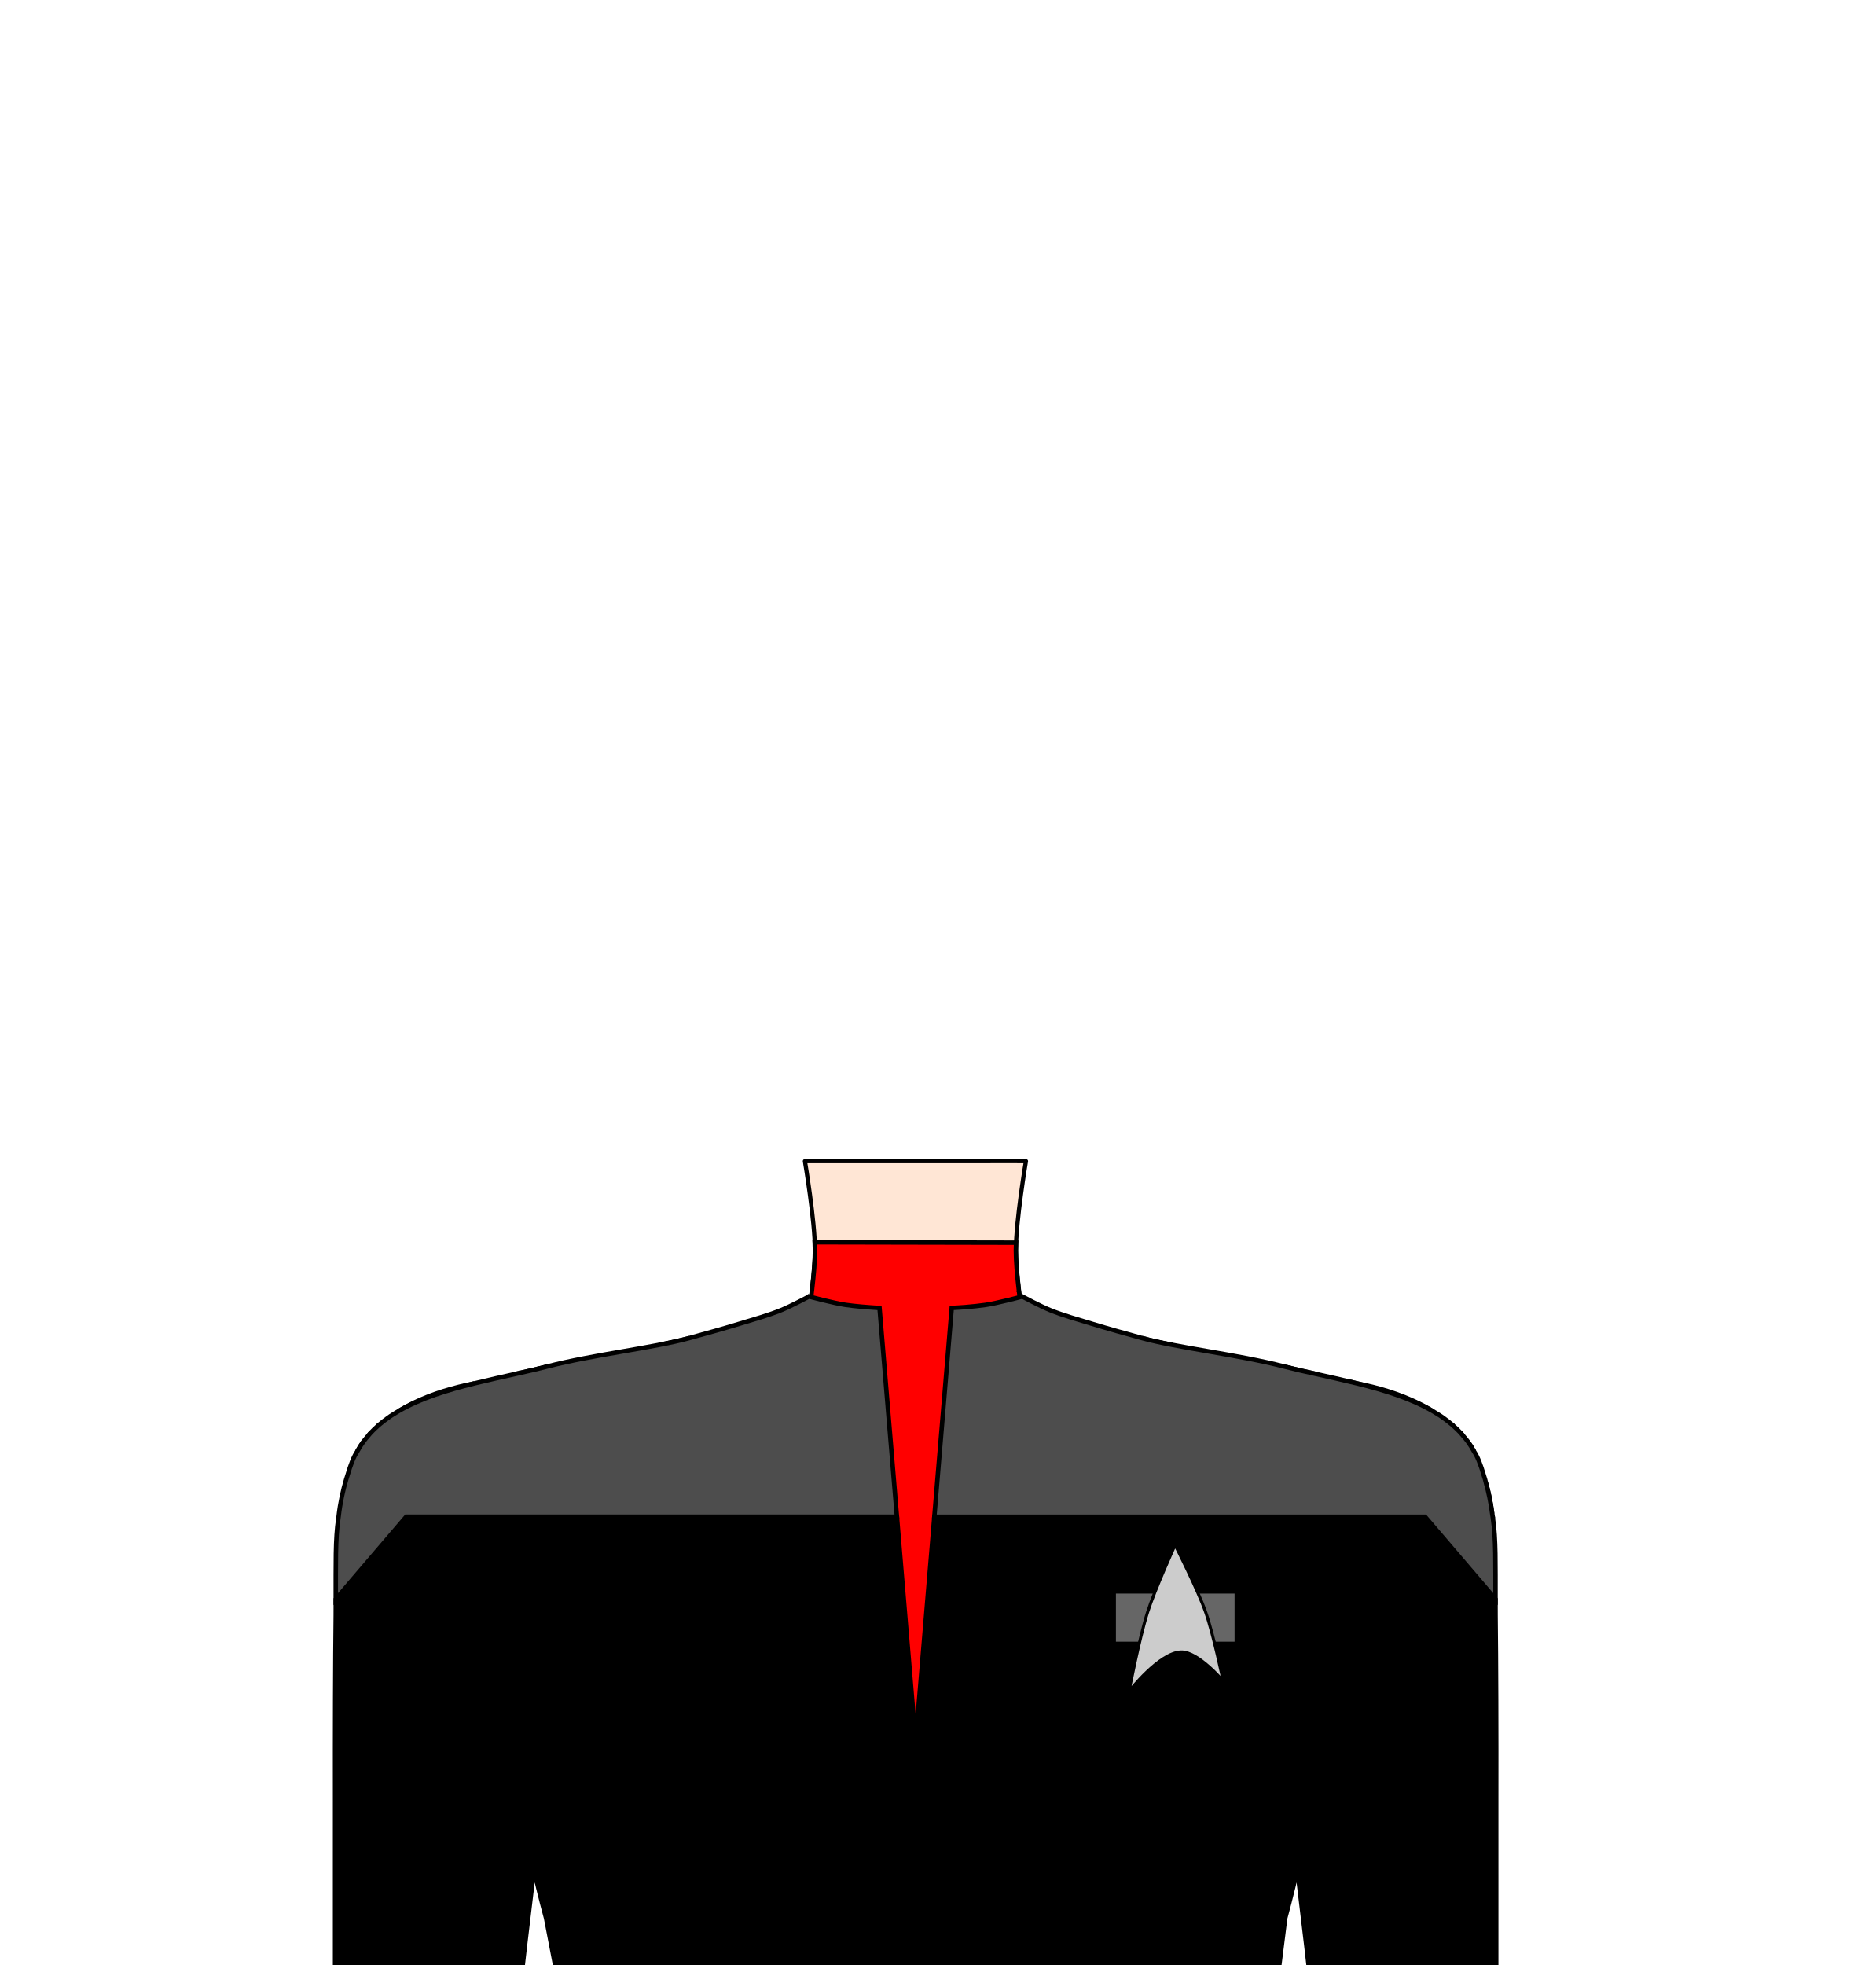
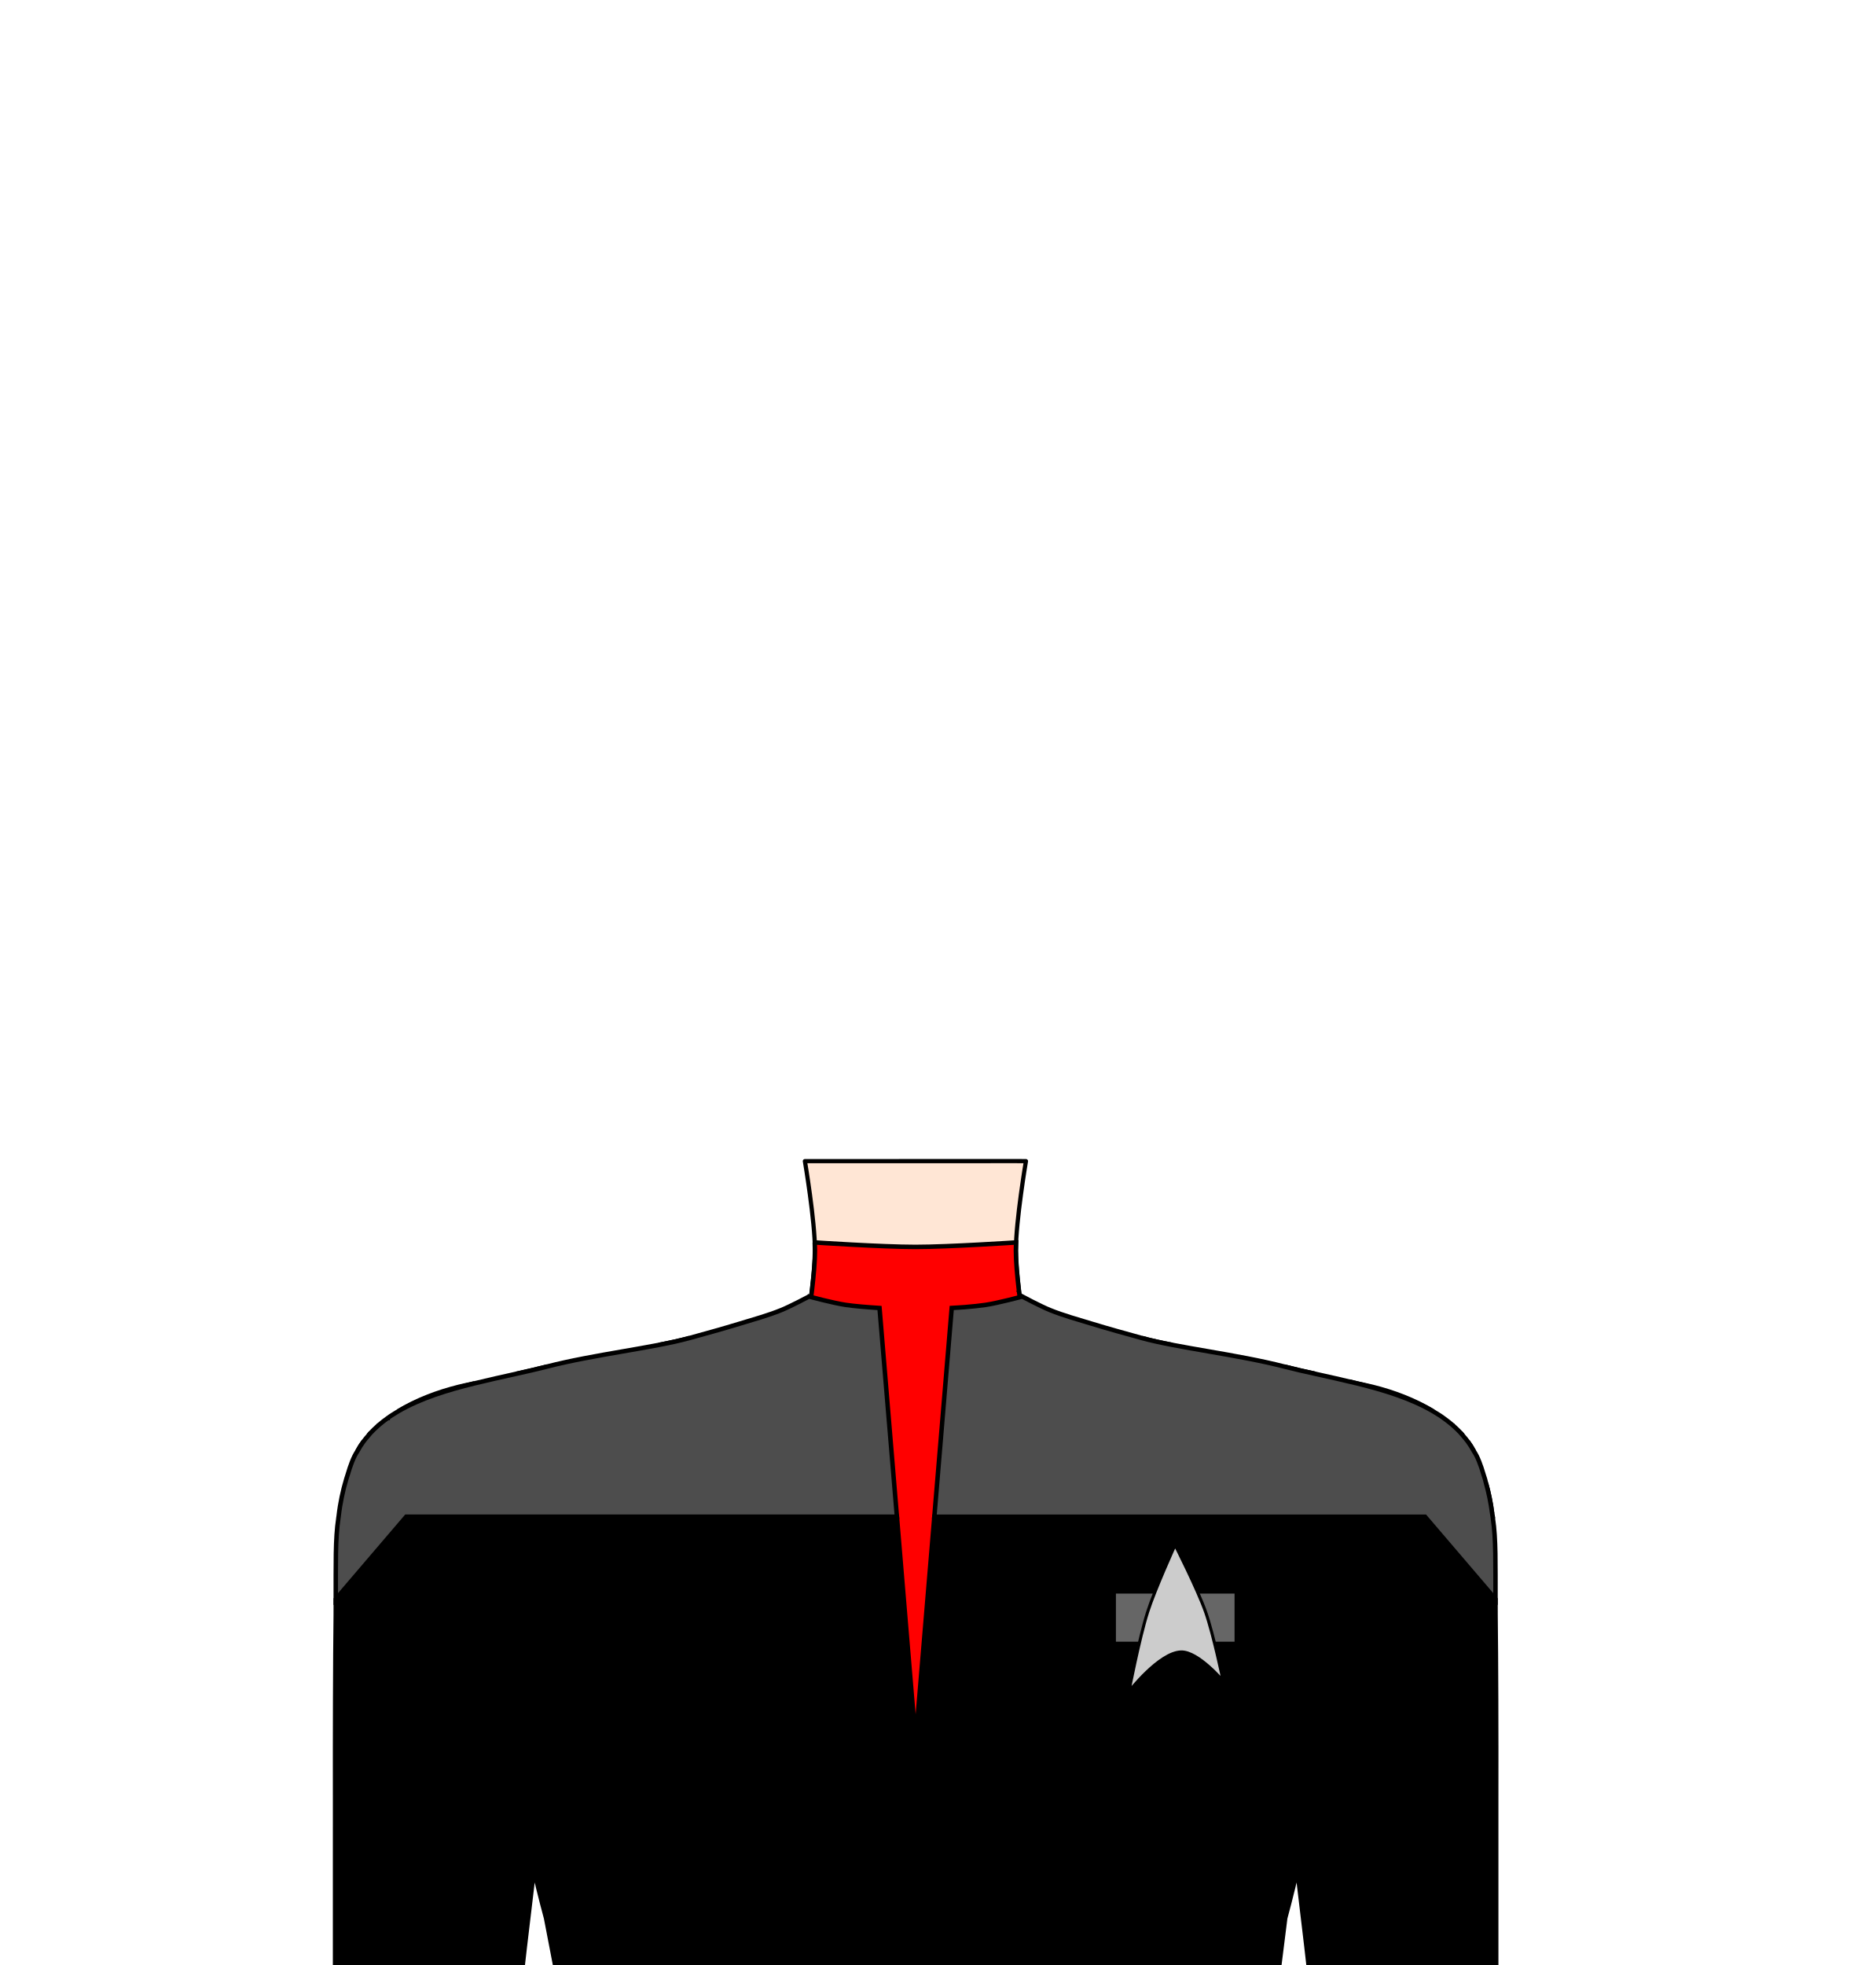
<svg xmlns="http://www.w3.org/2000/svg" width="840" height="880" viewBox="0 0 222.25 232.833" version="1.1" id="mySVG" xml:space="preserve">
  <defs id="defs2" />
  <g id="layer1">
    <path id="neck" style="fill:#ffe6d5;stroke:#000000;stroke-width:0.5;stroke-linecap:round;stroke-linejoin:round" d="m 95.382,158.75 c 0,0 1.191,-7.033 1.191,-10.583 0,-3.55 -1.191,-10.583 -1.191,-10.583 h 1.191 l 23.812,-0.007 1.191,0.007 c 0,0 -1.191,7.033 -1.191,10.583 0,3.55 1.191,10.583 1.191,10.583" />
-     <path id="uniform_left" style="fill:#ff0000;stroke:#000000;stroke-width:0.529;stroke-linecap:butt;stroke-linejoin:miter;stroke-dasharray:none;stroke-opacity:1" d="m 96.547,147.194 c 0.015,0.342 0.026,0.673 0.026,0.973 0,2.539 -0.605,6.825 -0.952,9.08 l -3.801,-0.007 -0.317,54.535 34.266,0.76 -1.204,-55.231 -3.22,-0.006 c -0.346,-2.241 -0.959,-6.573 -0.959,-9.13 0,-0.286 0.01,-0.601 0.024,-0.927 z" />
+     <path id="uniform_left" style="fill:#ff0000;stroke:#000000;stroke-width:0.529;stroke-linecap:butt;stroke-linejoin:miter;stroke-dasharray:none;stroke-opacity:1" d="m 96.547,147.217 c 0.015,0.342 0.026,0.65 0.026,0.949 0,2.539 -0.605,6.825 -0.952,9.08 l -3.801,-0.007 -0.317,54.535 34.266,0.76 -1.204,-55.231 -3.22,-0.006 c -0.346,-2.241 -0.959,-6.573 -0.959,-9.13 0,-0.286 0.01,-0.624 0.024,-0.95 0,0 -7.95,0.529 -11.932,0.529 -3.981,0 -11.932,-0.529 -11.932,-0.529 z" />
    <path id="path13" style="fill:#000000;stroke:#000000;stroke-width:0.529;stroke-linecap:round;stroke-linejoin:miter;stroke-dasharray:none;stroke-opacity:1" d="m 81.706,158.541 c -1.052,0.291 -2.287,0.558 -3.635,0.818 1.348,-0.26 2.583,-0.527 3.635,-0.818 z m 53.596,0 c 1.052,0.291 2.287,0.558 3.635,0.818 -1.348,-0.26 -2.583,-0.527 -3.635,-0.818 z m -70.478,3.383 c -1.158,0.3 -2.41,0.58 -3.683,0.863 1.276,-0.281 2.523,-0.562 3.683,-0.863 z m 87.361,0 c 1.169,0.303 2.427,0.586 3.713,0.869 -1.284,-0.285 -2.546,-0.567 -3.713,-0.869 z m -95.95,1.989 c -0.614,0.134 -1.227,0.254 -1.841,0.407 -2.539,0.629 -5.027,1.571 -7.176,2.886 2.617,-1.52 5.793,-2.501 9.017,-3.293 z m 104.548,0.002 c 3.218,0.791 6.389,1.771 9.003,3.288 -2.147,-1.313 -4.631,-2.253 -7.165,-2.881 -0.613,-0.152 -1.224,-0.272 -1.837,-0.406 z m -115.9,4.941 c -0.025,0.021 -0.047,0.045 -0.072,0.067 0.025,-0.022 0.047,-0.045 0.072,-0.067 z m 127.248,0.004 c 0.026,0.022 0.05,0.047 0.075,0.069 -0.026,-0.023 -0.05,-0.047 -0.075,-0.069 z M 43.929,169.77 c -0.096,0.103 -0.179,0.216 -0.271,0.322 0.091,-0.106 0.175,-0.219 0.271,-0.322 z m 129.15,0.001 c 0.097,0.105 0.183,0.22 0.276,0.328 -0.094,-0.108 -0.179,-0.224 -0.276,-0.328 z m -130.003,1.029 c -0.271,0.373 -0.521,0.764 -0.742,1.179 0.221,-0.414 0.472,-0.805 0.742,-1.179 z m 130.858,0.003 c 0.269,0.373 0.52,0.763 0.741,1.176 -0.221,-0.414 -0.47,-0.804 -0.741,-1.176 z m 2.163,4.935 c 0.301,1.071 0.562,2.284 0.734,3.636 -0.172,-1.353 -0.433,-2.565 -0.734,-3.636 z m 0.787,3.967 c 0.001,0.007 0.002,0.015 0.004,0.022 0.006,0.05 0.017,0.091 0.022,0.141 9.4e-4,0.012 0.003,0.035 0.004,0.049 -0.001,-0.014 -0.002,-0.036 -0.003,-0.048 -0.005,-0.05 -0.016,-0.091 -0.022,-0.141 -0.002,-0.007 -0.003,-0.015 -0.004,-0.023 z m -128.741,0.013 -8.351,9.77 c -0.002,0.69 0.004,1.162 -0.005,1.929 -0.066,5.309 -0.092,14.05 -0.078,21.999 5.48e-4,3.031 -0.001,6.211 -0.001,8.835 v 10.583 h 0.012 22.213 0.012 l 0.25,-2.196 1.061,-8.916 -0.005,-0.299 c 0.696,3.08 1.46,5.855 1.46,5.855 l 1.069,5.555 v 0 l 42.719,0.001 h 0.012 27.769 15.321 v 0 l 0.698,-5.556 c 0,0 0.764,-2.775 1.46,-5.855 l -0.005,0.299 1.061,8.916 0.25,2.196 h 0.012 22.213 0.012 V 222.251 c 0,-2.624 -0.002,-5.803 -0.001,-8.834 0.015,-7.949 -0.011,-16.691 -0.077,-22 -0.01,-0.767 -0.004,-1.239 -0.005,-1.929 l -8.352,-9.77 h -58.146 -5.2e-4 l -2.216,26.592 -2.216,-26.592 z" />
    <path id="path12" style="fill:#4d4d4d;stroke:#000000;stroke-width:0.529;stroke-linecap:round;stroke-linejoin:miter;stroke-dasharray:none;stroke-opacity:1" d="m 95.864,153.627 c 0,0 -2.16,1.15 -3.292,1.609 -1.614,0.654 -3.302,1.111 -4.968,1.621 -1.956,0.598 -3.928,1.14 -5.899,1.685 -1.052,0.291 -2.287,0.558 -3.635,0.818 -2.696,0.52 -5.841,1.01 -8.868,1.596 -1.513,0.293 -2.997,0.611 -4.38,0.969 -1.16,0.301 -2.408,0.582 -3.683,0.863 -1.601,0.356 -3.246,0.718 -4.9,1.124 -0.002,4.2e-4 -0.004,6.1e-4 -0.005,0.001 -3.224,0.792 -6.4,1.773 -9.017,3.293 -0.434,0.265 -0.874,0.523 -1.276,0.821 -1.89e-4,1.4e-4 -3.28e-4,3.8e-4 -5.17e-4,5.2e-4 -3.98e-4,2.8e-4 -6.35e-4,7.5e-4 -10e-4,10e-4 -0.368,0.262 -0.721,0.537 -1.058,0.827 -0.025,0.021 -0.047,0.045 -0.072,0.067 -0.309,0.27 -0.604,0.551 -0.881,0.847 -0.095,0.103 -0.179,0.216 -0.271,0.322 -0.2,0.231 -0.402,0.461 -0.582,0.708 -0.27,0.374 -0.521,0.764 -0.742,1.179 -0.214,0.313 -0.414,0.718 -0.605,1.194 -0.191,0.476 -0.371,1.022 -0.545,1.617 -0.054,0.165 -0.105,0.319 -0.158,0.493 -3.59e-4,0.001 -7.77e-4,0.002 -10e-4,0.004 -0.004,0.013 -0.007,0.028 -0.01,0.041 -0.373,1.247 -0.7,2.714 -0.889,4.37 -6e-5,5.3e-4 6.1e-5,0.001 0,0.002 -0.001,0.009 -0.003,0.018 -0.005,0.027 -0.006,0.05 -0.017,0.091 -0.022,0.141 -0.001,0.013 -0.003,0.039 -0.004,0.052 -1.51e-4,0.001 -3.65e-4,0.004 -5.16e-4,0.006 -0.371,2.418 -0.296,5.477 -0.304,9.561 l 8.351,-9.77 h 58.146 l -2.061,-24.73 c -1.44,-0.094 -2.939,-0.211 -4.021,-0.372 -1.468,-0.218 -4.34,-0.989 -4.34,-0.989 z m 25.278,0 c 0,0 -2.872,0.771 -4.34,0.989 -0.685,0.102 -1.544,0.19 -2.447,0.265 -0.543,0.045 -1.027,0.064 -1.574,0.099 l -2.061,24.738 h 58.146 l 8.352,9.77 c -0.009,-4.085 0.066,-7.144 -0.305,-9.562 -1.4e-4,-0.002 -3.8e-4,-0.004 -5.2e-4,-0.006 -1e-5,-1.3e-4 10e-6,-3.8e-4 0,-5.2e-4 -7e-5,-9.1e-4 -4.4e-4,-0.003 -5.2e-4,-0.004 -10e-4,-0.014 -0.003,-0.037 -0.004,-0.049 -0.005,-0.05 -0.016,-0.091 -0.022,-0.141 -0.002,-0.007 -0.003,-0.015 -0.004,-0.022 -2.3e-4,-0.002 -8.7e-4,-0.003 -0.001,-0.005 -1e-5,-2.5e-4 0,-2.8e-4 0,-5.1e-4 -5e-5,-7.5e-4 0,-10e-4 0,-0.002 -2e-5,-1.8e-4 2e-5,-3.4e-4 0,-5.2e-4 -0.013,-0.115 -0.037,-0.211 -0.052,-0.324 -0.172,-1.353 -0.433,-2.565 -0.734,-3.636 -0.037,-0.13 -0.066,-0.284 -0.103,-0.41 -4e-5,-1.5e-4 3e-5,-3.7e-4 0,-5.2e-4 -0.003,-0.012 -0.006,-0.028 -0.01,-0.04 -3e-5,-2.4e-4 4e-5,-3.1e-4 0,-5.2e-4 -3.2e-4,-0.002 -7.3e-4,-0.003 -0.001,-0.004 -0.052,-0.174 -0.104,-0.328 -0.158,-0.493 -0.173,-0.595 -0.354,-1.141 -0.545,-1.617 -7e-5,-1.6e-4 6e-5,-3.5e-4 0,-5.1e-4 -0.191,-0.476 -0.391,-0.881 -0.605,-1.194 -0.221,-0.413 -0.471,-0.803 -0.741,-1.176 -0.179,-0.246 -0.379,-0.474 -0.578,-0.704 -0.093,-0.109 -0.179,-0.223 -0.276,-0.328 -0.275,-0.294 -0.568,-0.574 -0.874,-0.842 -0.026,-0.023 -0.05,-0.047 -0.075,-0.069 -0.336,-0.289 -0.688,-0.565 -1.055,-0.826 -0.406,-0.302 -0.851,-0.563 -1.29,-0.831 -2.613,-1.516 -5.784,-2.496 -9.003,-3.288 -0.002,-4.6e-4 -0.004,-5.7e-4 -0.006,-0.001 -1.647,-0.405 -3.284,-0.765 -4.879,-1.12 -1.286,-0.283 -2.544,-0.566 -3.713,-0.869 -1.381,-0.357 -2.862,-0.674 -4.373,-0.967 -0.002,-4.4e-4 -0.004,-10e-4 -0.007,-0.002 -1.6e-4,-3e-5 -3.5e-4,3e-5 -5.1e-4,0 -3.027,-0.587 -6.172,-1.076 -8.868,-1.596 -1.348,-0.26 -2.583,-0.527 -3.635,-0.818 -1.971,-0.545 -3.944,-1.087 -5.899,-1.685 -1.666,-0.509 -3.353,-0.967 -4.968,-1.621 -0.566,-0.229 -1.389,-0.631 -2.07,-0.976 -0.681,-0.345 -1.222,-0.633 -1.222,-0.633 z" />
    <rect style="opacity:0.993;fill:#666666;stroke:none;stroke-width:0.529;stroke-dasharray:none" id="rect1" width="14.06" height="5.7" x="132.238" y="188.823" />
    <path style="display:inline;fill:#cccccc;stroke:#000000;stroke-width:0.362px;stroke-linecap:butt;stroke-linejoin:miter;stroke-opacity:1" d="m 135.99,191.029 c -0.983,3.073 -2.216,9.421 -2.216,9.421 0,0 3.606,-4.657 6.201,-4.711 2.022,-0.042 4.98,3.468 4.98,3.468 0,0 -1.148,-5.525 -2.081,-8.179 -0.968,-2.754 -3.624,-7.972 -3.624,-7.972 0,0 -2.386,5.237 -3.261,7.972 z" id="path7252" />
  </g>
</svg>
